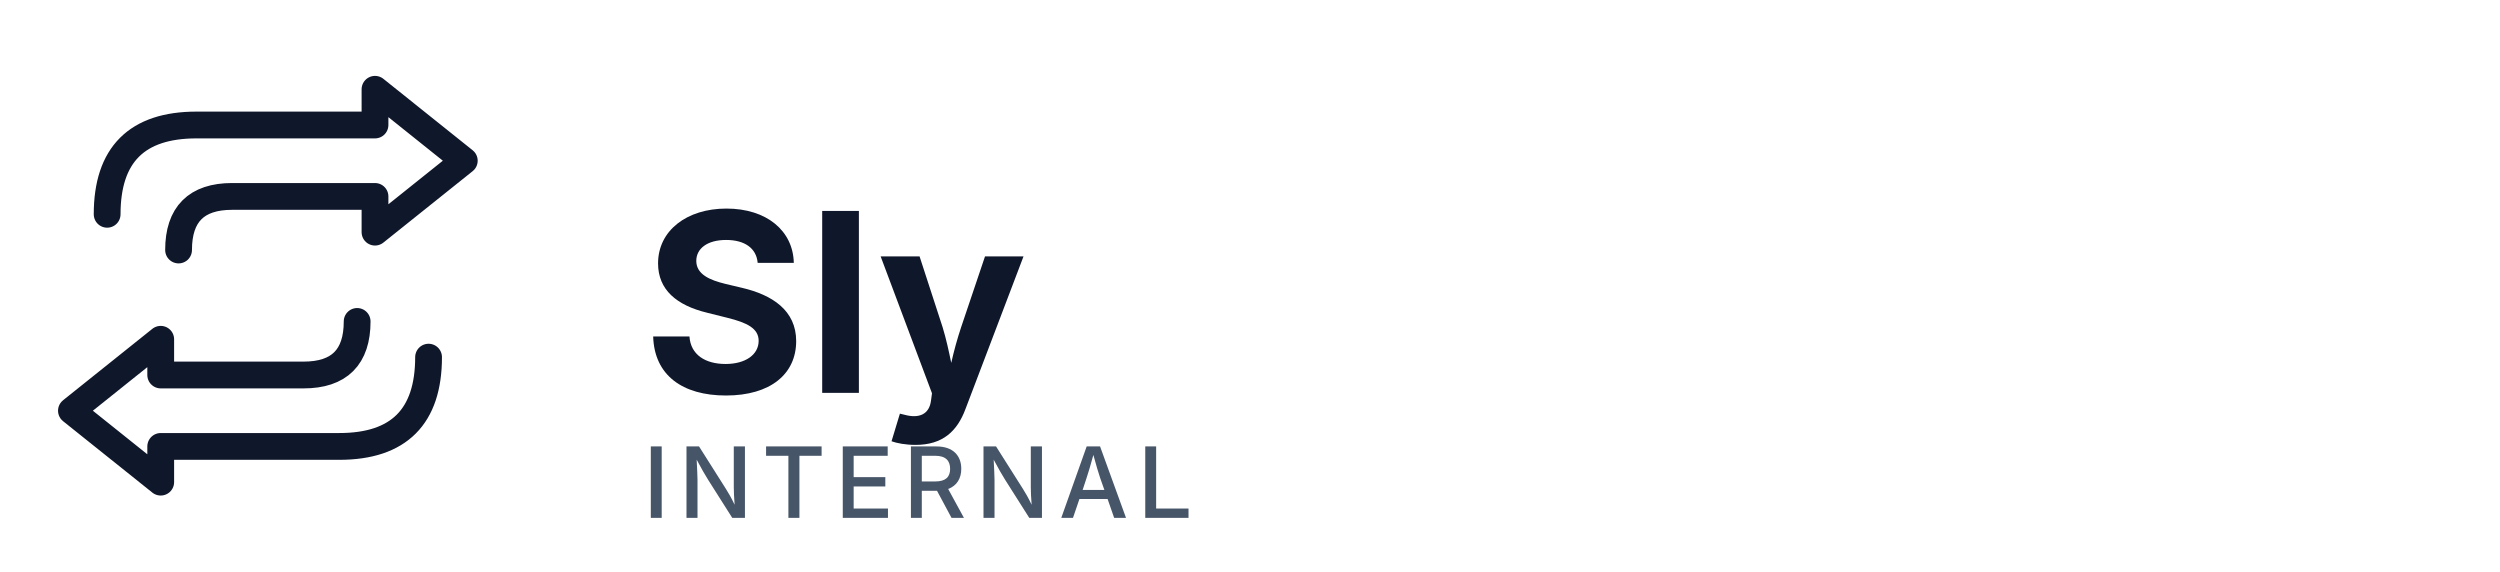
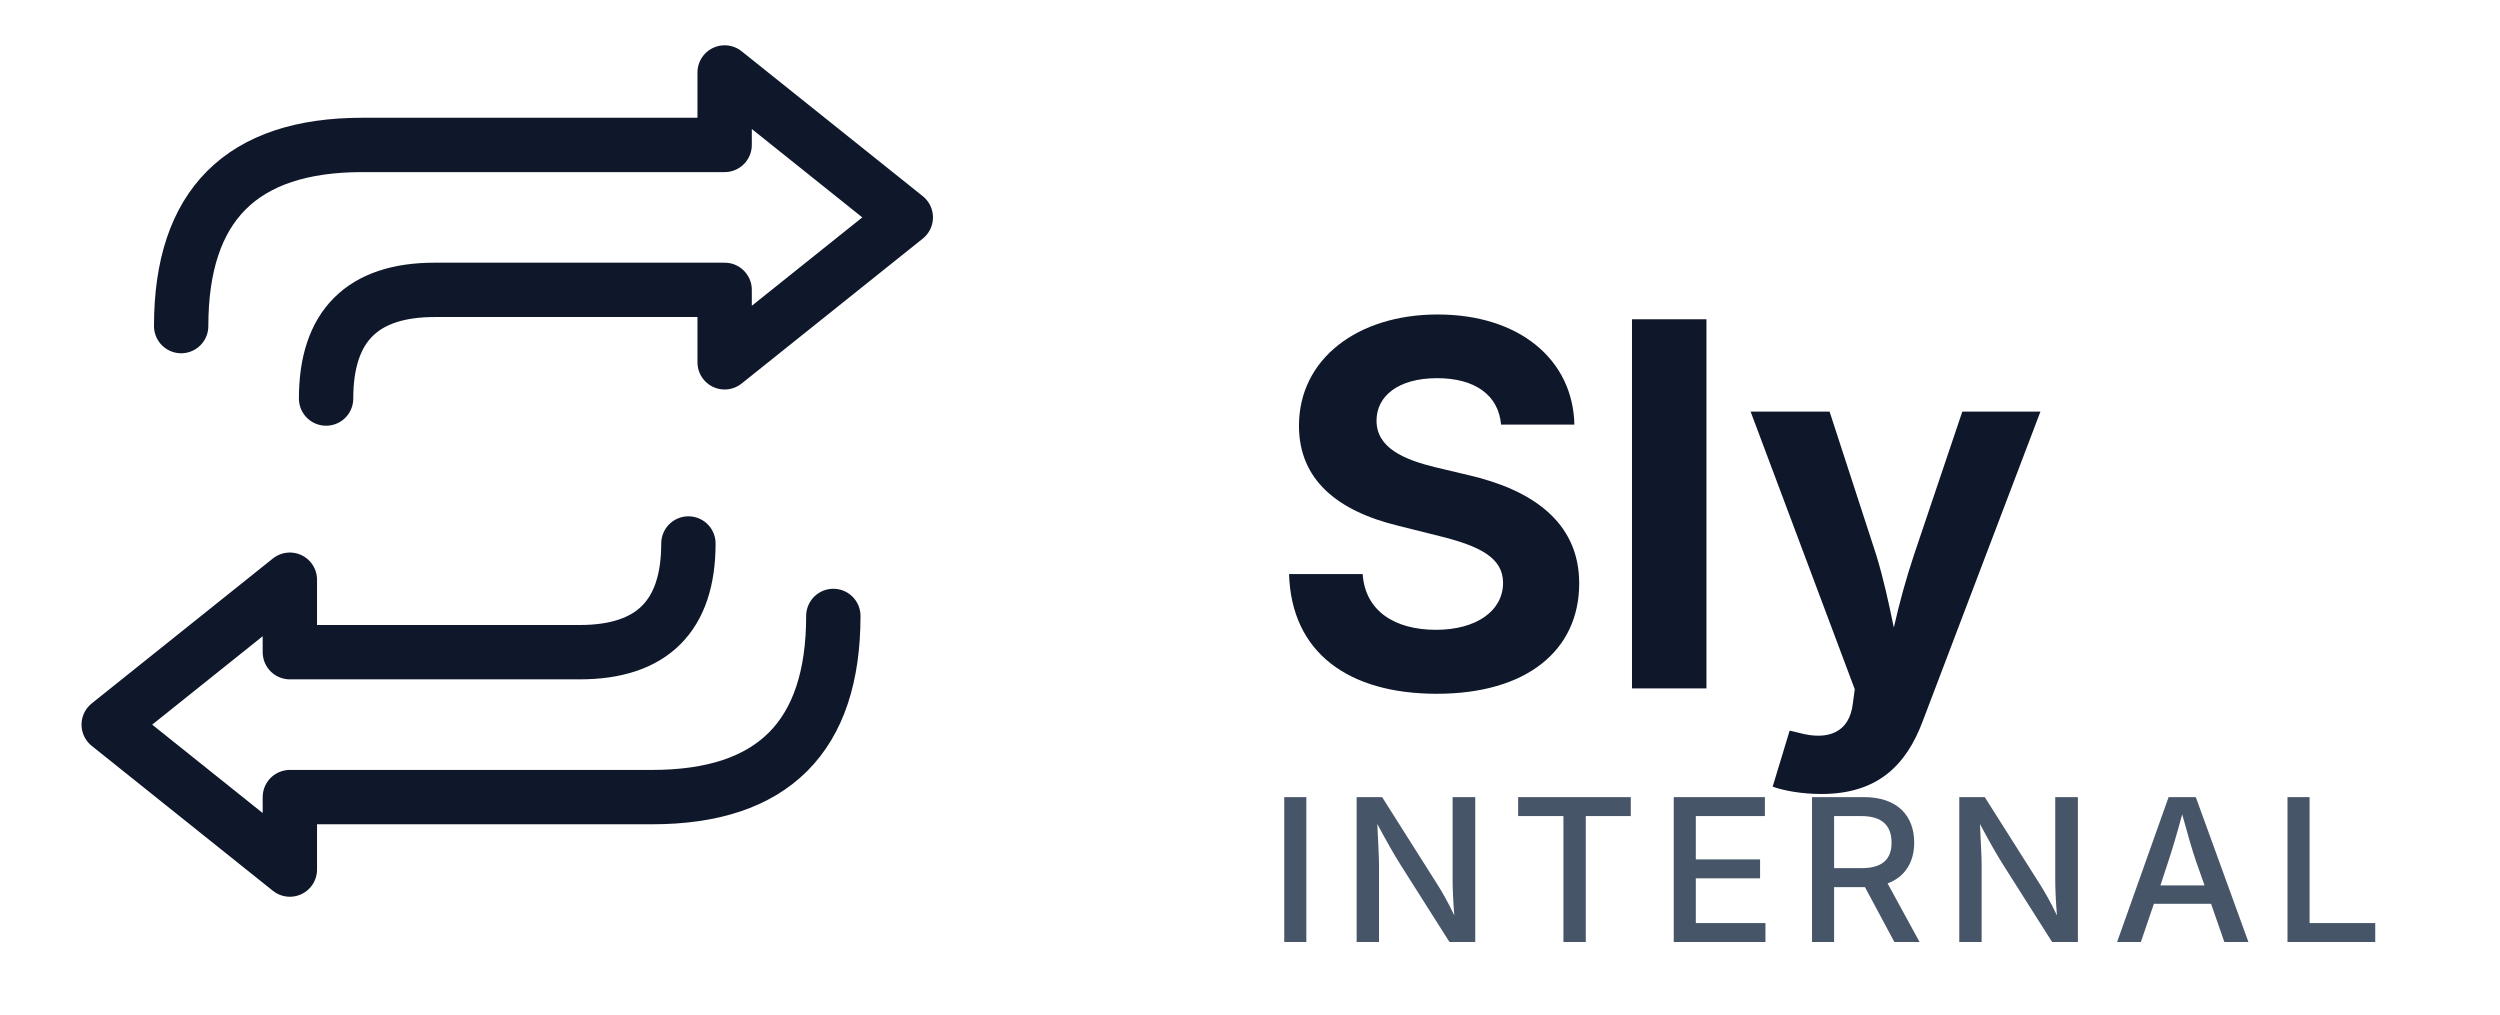
- <svg xmlns="http://www.w3.org/2000/svg" viewBox="0 0 280 64" fill="none">
+ <svg xmlns="http://www.w3.org/2000/svg" viewBox="2 6 138 56" fill="none">
  <g transform="translate(8, 10)">
    <path d="M4 14 Q4 4, 14 4 L34 4 L34 0 L44 8 L34 16 L34 12 L18 12 Q12 12, 12 18" stroke="#0F172A" stroke-width="3" stroke-linejoin="round" stroke-linecap="round" fill="none" />
    <path d="M40 30 Q40 40, 30 40 L10 40 L10 44 L0 36 L10 28 L10 32 L26 32 Q32 32, 32 26" stroke="#0F172A" stroke-width="3" stroke-linejoin="round" stroke-linecap="round" fill="none" />
  </g>
  <text x="72" y="44" font-family="-apple-system, BlinkMacSystemFont, 'Segoe UI', sans-serif" font-size="28" font-weight="700" fill="#0F172A">Sly</text>
  <text x="72" y="58" font-family="-apple-system, BlinkMacSystemFont, 'Segoe UI', sans-serif" font-size="11" font-weight="500" fill="#475569" letter-spacing="1">INTERNAL</text>
</svg>
